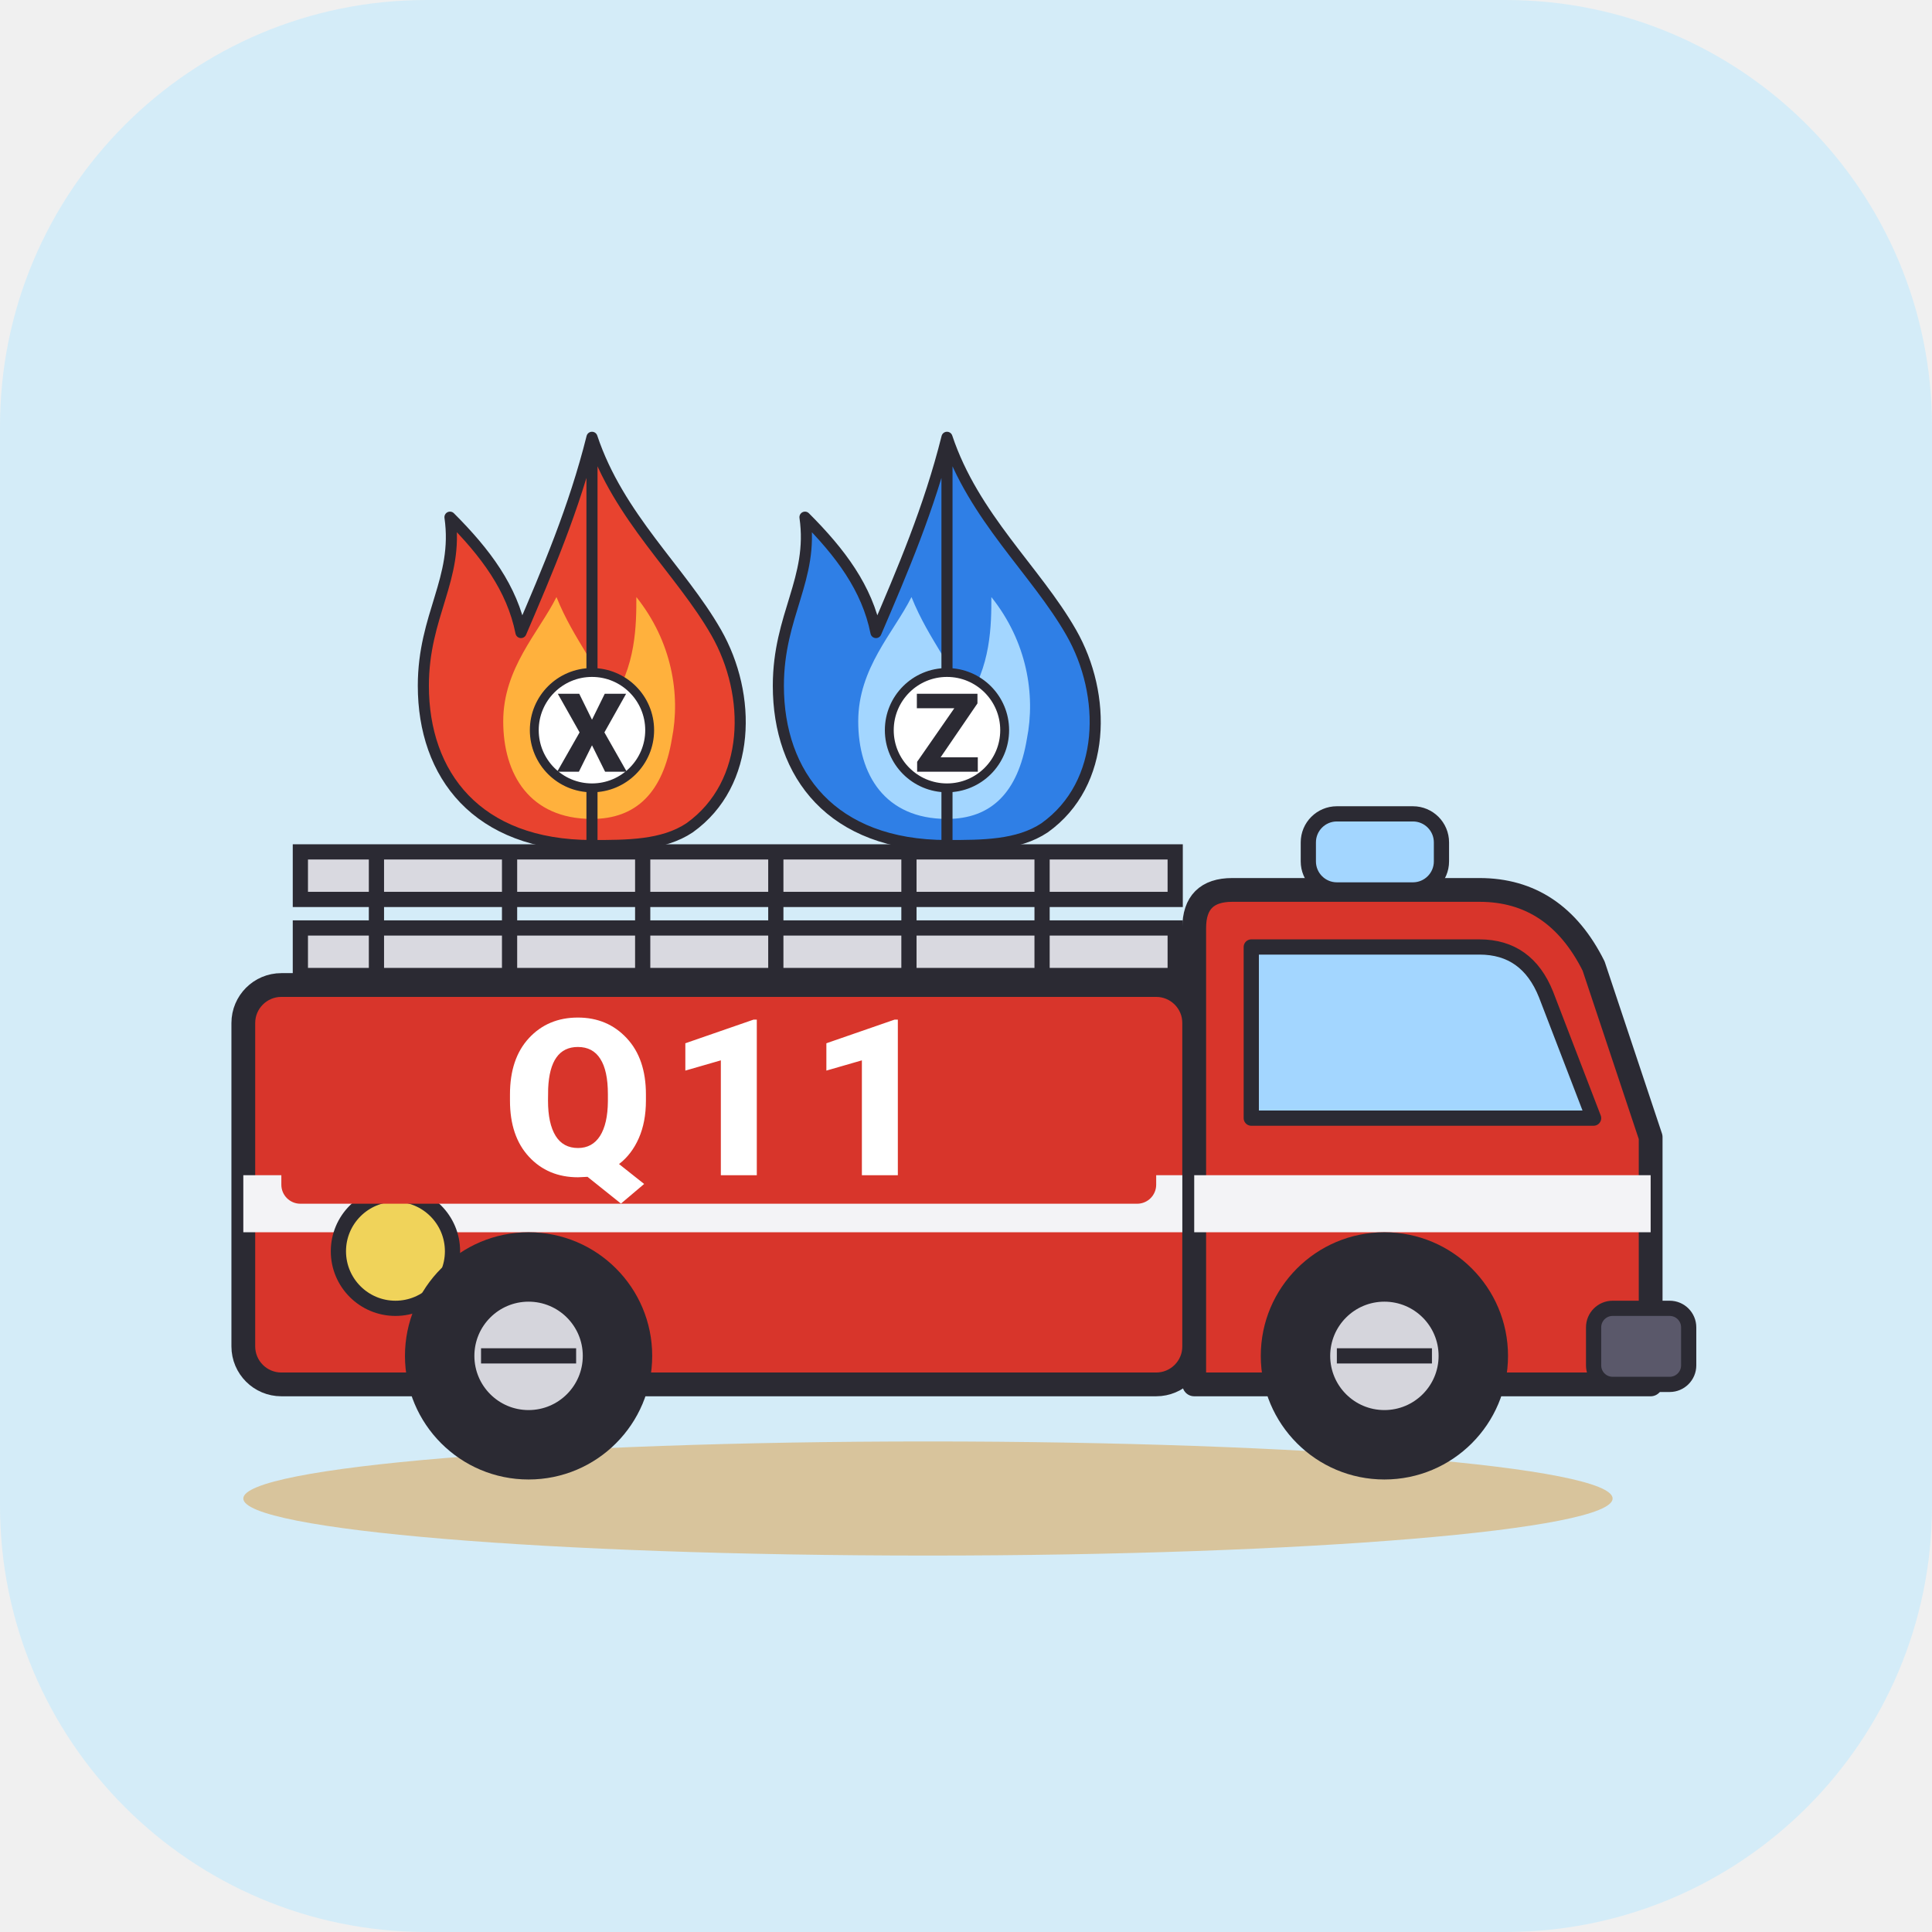
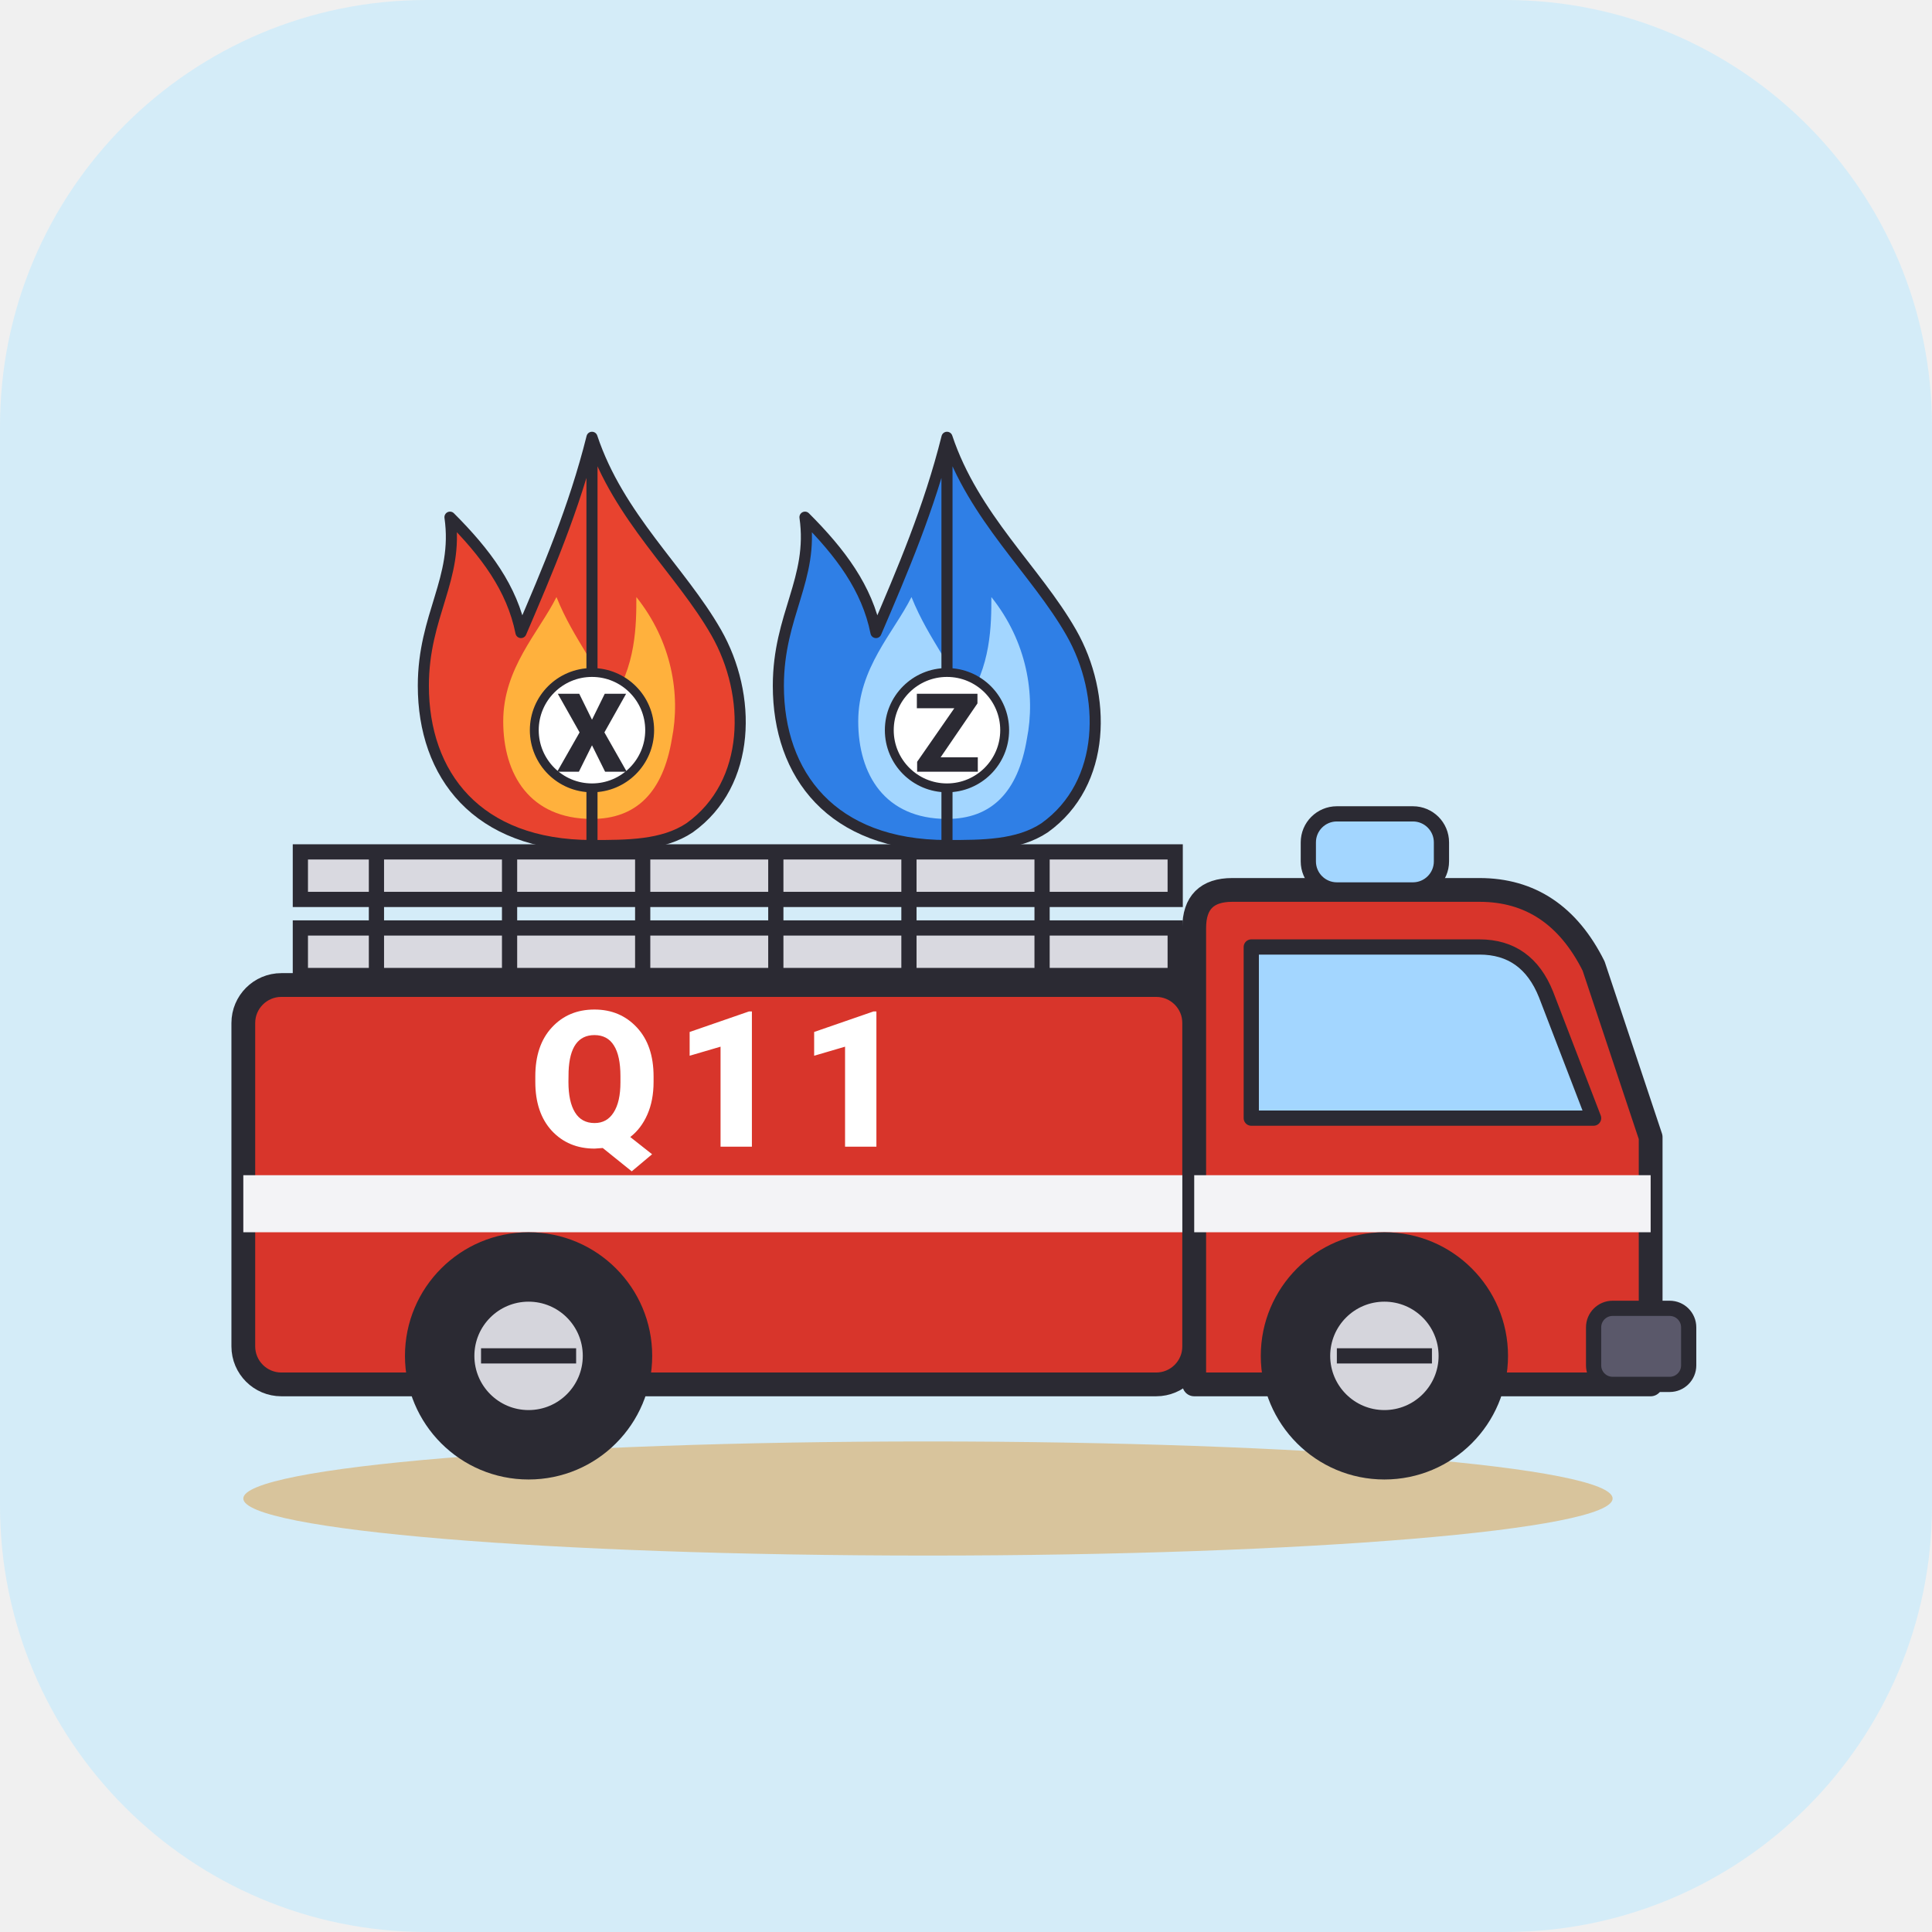
<svg xmlns="http://www.w3.org/2000/svg" viewBox="0 0 512 512" width="512" height="512" role="img" aria-label="Q11 Emergency mark: the red fire truck with Q11 painted in white on its side and a red X flame and a blue Z flame side by side above it, on a sky-blue rounded square">
  <rect width="512" height="512" rx="113" ry="113" fill="#d4ecf8" />
  <g transform="translate(256 256) scale(0.84) translate(-268 -278)">
    <g>
      <g transform="translate(150 240) scale(1.4)">
        <path d="M0 0 C-26 0 -38 -16 -38 -36 C-38 -52 -30 -60 -32 -74 C-24 -66 -18 -58 -16 -48 C-10 -62 -4 -76 0 -92 L0 0 Z" fill="#e8432f" />
        <path d="M0 -92 C6 -74 20 -62 28 -48 C36 -34 36 -14 22 -4 C16 0 8 0 0 0 L0 -92 Z" fill="#e8432f" />
        <path d="M0 -6 C-14 -6 -20 -16 -20 -28 C-20 -40 -12 -48 -8 -56 C-4 -46 2 -40 4 -32 C10 -40 10 -50 10 -56 C18 -46 20 -34 18 -24 C16 -12 10 -6 0 -6 Z" fill="#ffb13d" />
        <path d="M0 0 C-26 0 -38 -16 -38 -36 C-38 -52 -30 -60 -32 -74 C-24 -66 -18 -58 -16 -48 C-10 -62 -4 -76 0 -92 M0 -92 C6 -74 20 -62 28 -48 C36 -34 36 -14 22 -4 C16 0 8 0 0 0 Z" fill="none" stroke="#2b2a33" stroke-width="2.5" stroke-linejoin="round" />
        <g>
          <circle cx="0" cy="-26" r="13" fill="#ffffff" stroke="#2b2a33" stroke-width="2" />
          <text x="0" y="-16.64" text-anchor="middle" font-size="24.7" font-weight="800" fill="#2b2a33" font-family="system-ui, -apple-system, &quot;Segoe UI&quot;, Roboto, sans-serif" style="user-select:none">X</text>
        </g>
      </g>
      <g transform="translate(262 240) scale(1.4)">
        <path d="M0 0 C-26 0 -38 -16 -38 -36 C-38 -52 -30 -60 -32 -74 C-24 -66 -18 -58 -16 -48 C-10 -62 -4 -76 0 -92 L0 0 Z" fill="#2f7fe6" />
        <path d="M0 -92 C6 -74 20 -62 28 -48 C36 -34 36 -14 22 -4 C16 0 8 0 0 0 L0 -92 Z" fill="#2f7fe6" />
        <path d="M0 -6 C-14 -6 -20 -16 -20 -28 C-20 -40 -12 -48 -8 -56 C-4 -46 2 -40 4 -32 C10 -40 10 -50 10 -56 C18 -46 20 -34 18 -24 C16 -12 10 -6 0 -6 Z" fill="#a3d6ff" />
        <path d="M0 0 C-26 0 -38 -16 -38 -36 C-38 -52 -30 -60 -32 -74 C-24 -66 -18 -58 -16 -48 C-10 -62 -4 -76 0 -92 M0 -92 C6 -74 20 -62 28 -48 C36 -34 36 -14 22 -4 C16 0 8 0 0 0 Z" fill="none" stroke="#2b2a33" stroke-width="2.5" stroke-linejoin="round" />
        <g>
          <circle cx="0" cy="-26" r="13" fill="#ffffff" stroke="#2b2a33" stroke-width="2" />
          <text x="0" y="-16.64" text-anchor="middle" font-size="24.7" font-weight="800" fill="#2b2a33" font-family="system-ui, -apple-system, &quot;Segoe UI&quot;, Roboto, sans-serif" style="user-select:none">Z</text>
        </g>
      </g>
      <g transform="translate(256 440) scale(3)">
        <ellipse cx="0" cy="2" rx="72" ry="6" fill="#d8c49c" />
        <g>
          <g stroke="#2b2a33" stroke-width="1.6">
            <rect x="-66" y="-66" width="92" height="5" fill="#d9d9e0" />
            <rect x="-66" y="-58" width="92" height="5" fill="#d9d9e0" />
            <line x1="-58" y1="-66" x2="-58" y2="-53" />
            <line x1="-44" y1="-66" x2="-44" y2="-53" />
            <line x1="-30" y1="-66" x2="-30" y2="-53" />
            <line x1="-16" y1="-66" x2="-16" y2="-53" />
            <line x1="-2" y1="-66" x2="-2" y2="-53" />
            <line x1="12" y1="-66" x2="12" y2="-53" />
          </g>
          <rect x="-72" y="-52" width="100" height="42" rx="4" fill="#d8352b" stroke="#2b2a33" stroke-width="2.5" />
          <rect x="-72" y="-32" width="100" height="6" fill="#f3f3f6" />
-           <g fill="#a8261f" stroke="#2b2a33" stroke-width="1.6">
-             <rect x="-64" y="-47" width="22" height="13" rx="2" />
-             <rect x="-38" y="-47" width="22" height="13" rx="2" />
-             <rect x="-12" y="-47" width="22" height="13" rx="2" />
-           </g>
          <path d="M28 -10 L28 -58 Q28 -62 32 -62 L58 -62 Q66 -62 70 -54 L76 -36 L76 -10 Z" fill="#d8352b" stroke="#2b2a33" stroke-width="2.5" stroke-linejoin="round" />
          <path d="M34 -56 L58 -56 Q63 -56 65 -51 L70 -38 L34 -38 Z" fill="#a3d6ff" stroke="#2b2a33" stroke-width="1.6" stroke-linejoin="round" />
          <rect x="28" y="-32" width="48" height="6" fill="#f3f3f6" />
          <rect x="70" y="-18" width="10" height="8" rx="2" fill="#5a586a" stroke="#2b2a33" stroke-width="1.6" />
-           <circle cx="-56" cy="-24" r="6" fill="#f0d35a" stroke="#2b2a33" stroke-width="1.6" />
          <rect x="40" y="-70" width="14" height="8" rx="3" fill="#a3d6ff" stroke="#2b2a33" stroke-width="1.6" />
          <g>
            <circle cx="-42" cy="-13" r="13" fill="#2b2a33" />
            <circle cx="-42" cy="-13" r="6.5" fill="#d5d5dc" stroke="#2b2a33" stroke-width="1.6" />
            <line x1="-47" y1="-13" x2="-37" y2="-13" stroke="#2b2a33" stroke-width="1.6" />
          </g>
          <g>
            <circle cx="48" cy="-13" r="13" fill="#2b2a33" />
            <circle cx="48" cy="-13" r="6.5" fill="#d5d5dc" stroke="#2b2a33" stroke-width="1.6" />
            <line x1="43" y1="-13" x2="53" y2="-13" stroke="#2b2a33" stroke-width="1.6" />
          </g>
        </g>
      </g>
      <g transform="translate(256 440) scale(3)">
-         <rect x="-68" y="-50" width="92" height="21" rx="2" fill="#d8352b" />
-         <text x="-22" y="-32" text-anchor="middle" font-size="23" font-weight="900" fill="#ffffff" font-family="system-ui, -apple-system, &quot;Segoe UI&quot;, Roboto, sans-serif" letter-spacing="1.5" style="user-select:none">Q11</text>
+         <text x="-22" y="-35" text-anchor="middle" font-size="20" font-weight="900" fill="#ffffff" font-family="system-ui, -apple-system, &quot;Segoe UI&quot;, Roboto, sans-serif" letter-spacing="1.5" style="user-select:none">Q11</text>
      </g>
    </g>
  </g>
</svg>
